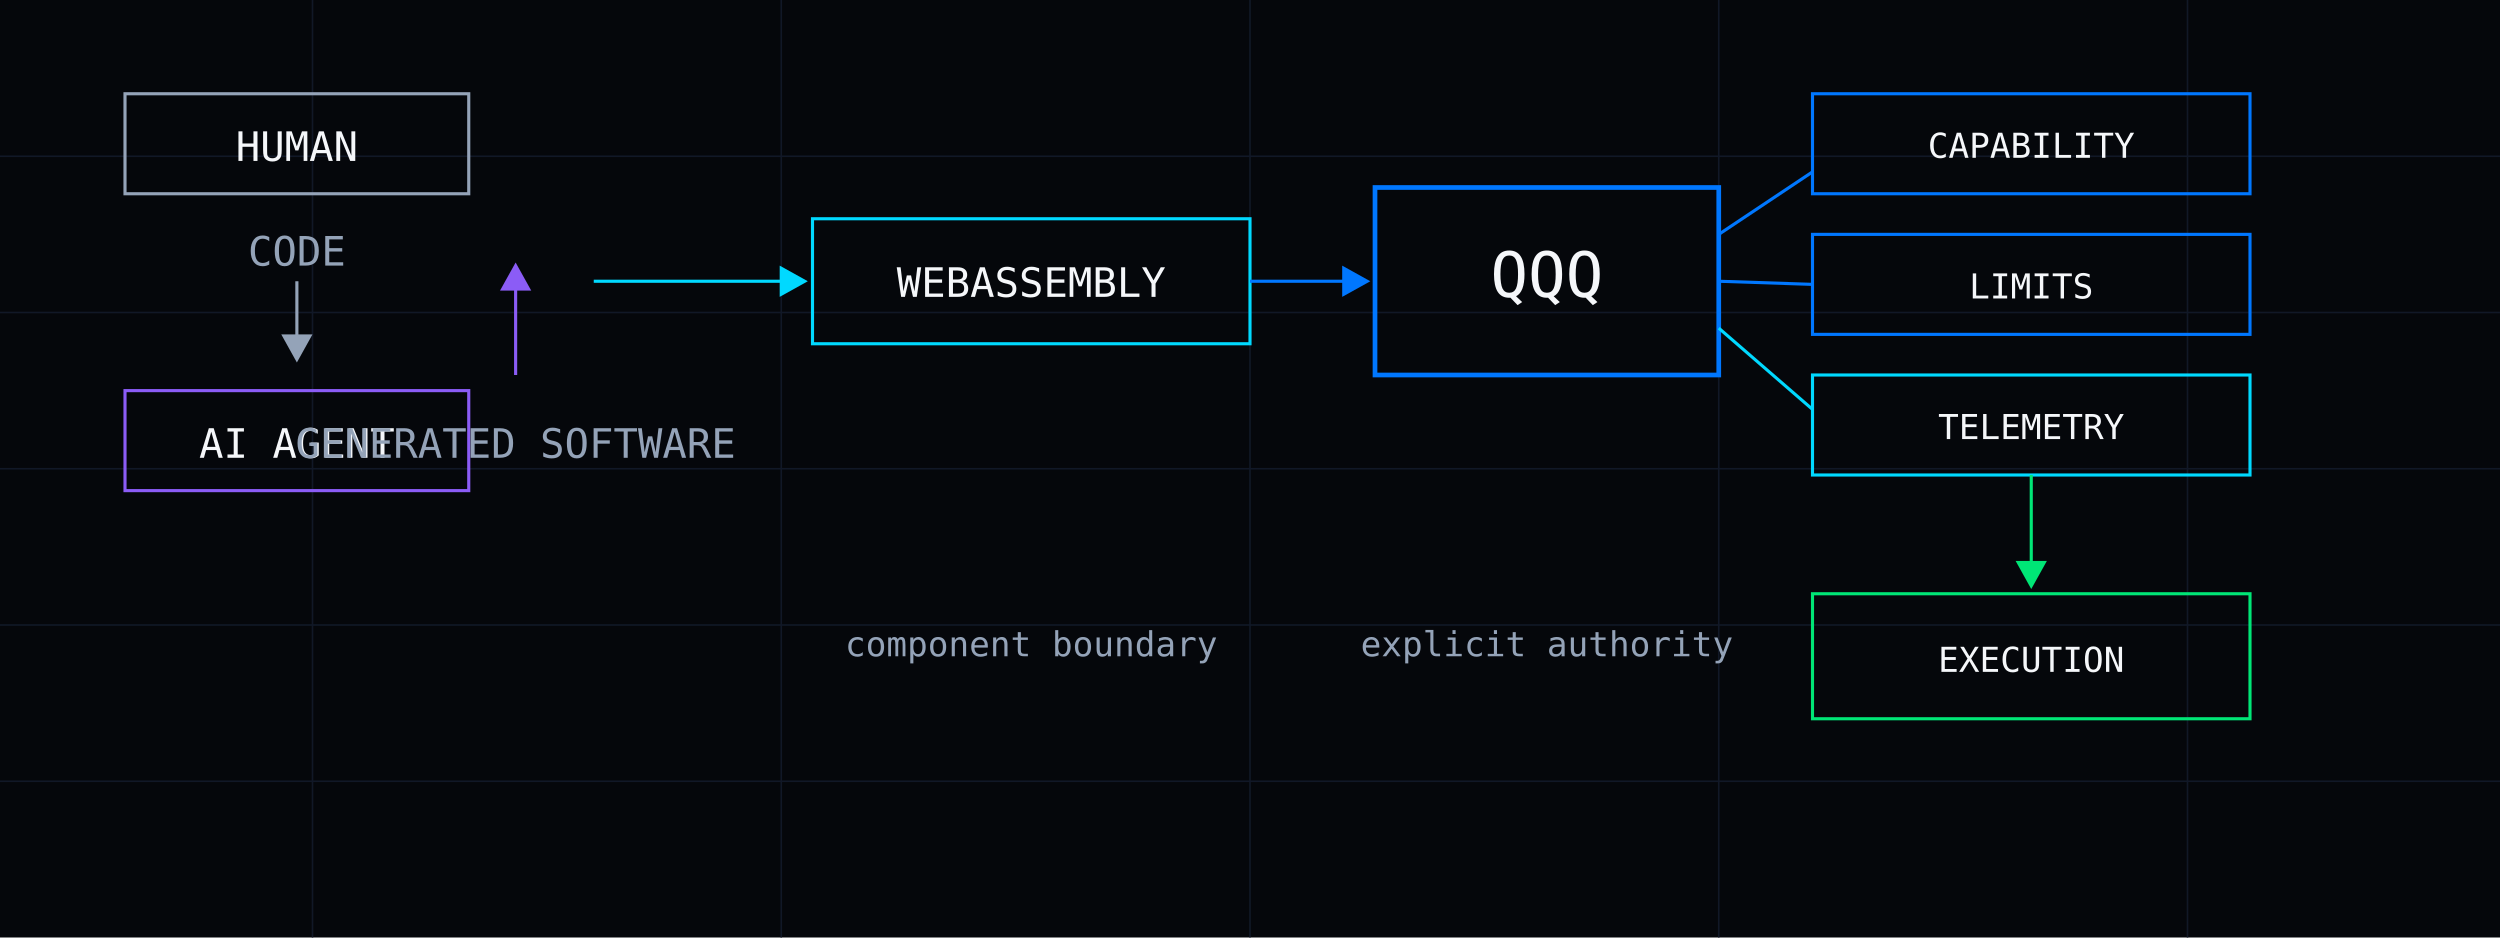
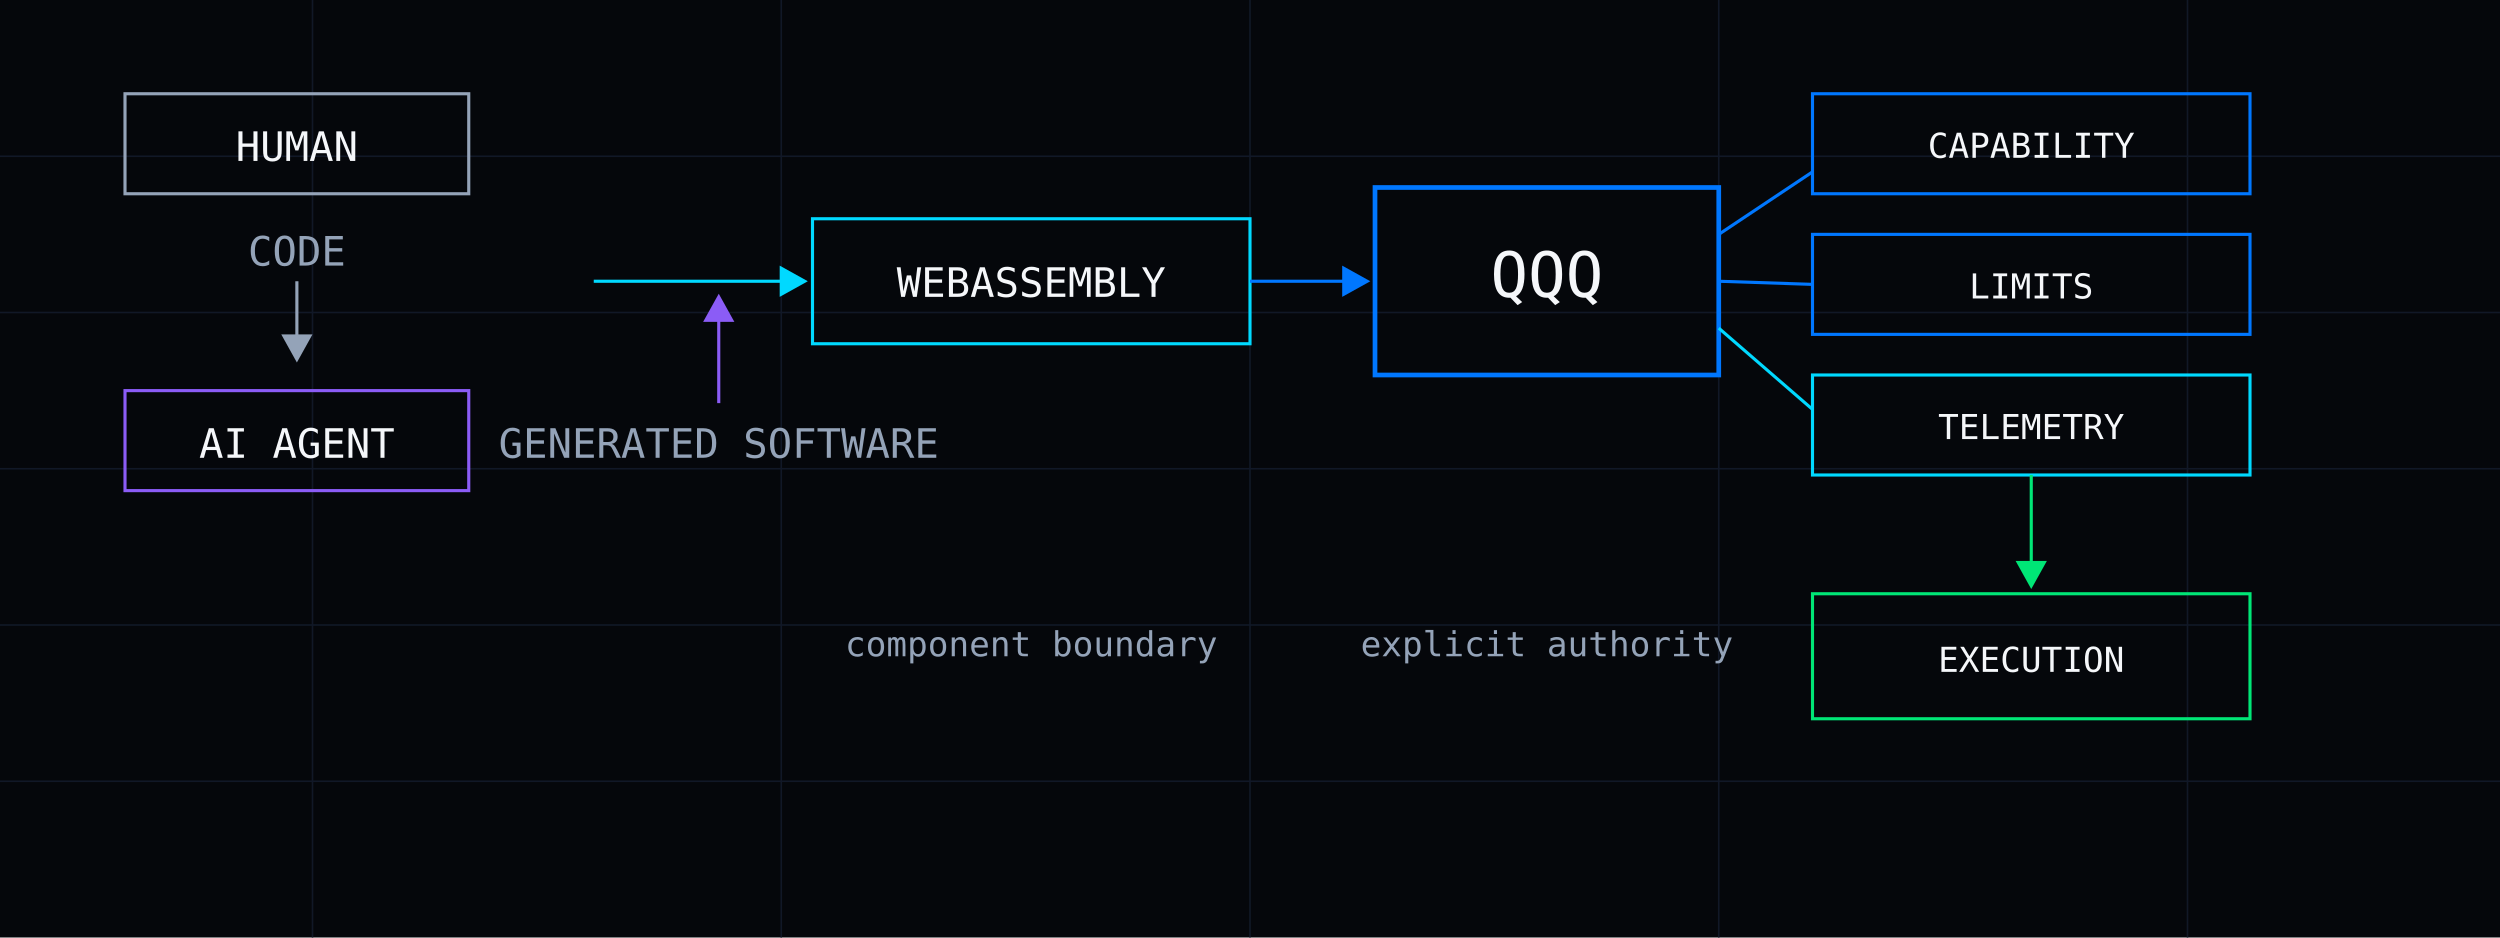
<svg xmlns="http://www.w3.org/2000/svg" viewBox="0 0 1600 600" font-family="ui-monospace, SFMono-Regular, Menlo, Monaco, Consolas, monospace">
  <rect width="1600" height="600" fill="#05070B" />
  <g stroke="#111827" stroke-width="1">
    <line x1="0" y1="100" x2="1600" y2="100" />
    <line x1="0" y1="200" x2="1600" y2="200" />
    <line x1="0" y1="300" x2="1600" y2="300" />
    <line x1="0" y1="400" x2="1600" y2="400" />
    <line x1="0" y1="500" x2="1600" y2="500" />
    <line x1="200" y1="0" x2="200" y2="600" />
    <line x1="500" y1="0" x2="500" y2="600" />
    <line x1="800" y1="0" x2="800" y2="600" />
    <line x1="1100" y1="0" x2="1100" y2="600" />
    <line x1="1400" y1="0" x2="1400" y2="600" />
  </g>
  <g font-size="26" text-anchor="middle">
    <rect x="80" y="60" width="220" height="64" fill="none" stroke="#94A3B8" stroke-width="2" />
    <text x="190" y="103" fill="#F5F7FA">HUMAN</text>
    <text x="190" y="170" fill="#94A3B8">CODE</text>
    <line x1="190" y1="180" x2="190" y2="220" stroke="#94A3B8" stroke-width="2" />
    <polygon points="190,232 180,214 200,214" fill="#94A3B8" />
    <rect x="80" y="250" width="220" height="64" fill="none" stroke="#8B5CF6" stroke-width="2" />
    <text x="190" y="293" fill="#F5F7FA">AI AGENT</text>
-     <text x="330" y="293" fill="#94A3B8">GENERATED SOFTWARE</text>
-     <line x1="330" y1="240" x2="330" y2="180" stroke="#8B5CF6" stroke-width="2" />
-     <polygon points="330,168 320,186 340,186" fill="#8B5CF6" />
+     <text x="460" y="293" fill="#94A3B8">GENERATED SOFTWARE</text>
+     <line x1="460" y1="258" x2="460" y2="200" stroke="#8B5CF6" stroke-width="2" />
+     <polygon points="460,188 450,206 470,206" fill="#8B5CF6" />
    <rect x="520" y="140" width="280" height="80" fill="none" stroke="#00D9FF" stroke-width="2" />
    <text x="660" y="190" fill="#F5F7FA">WEBASSEMBLY</text>
    <line x1="380" y1="180" x2="505" y2="180" stroke="#00D9FF" stroke-width="2" />
    <polygon points="517,180 499,170 499,190" fill="#00D9FF" />
    <rect x="880" y="120" width="220" height="120" fill="none" stroke="#0077FF" stroke-width="3" />
    <text x="990" y="190" fill="#F5F7FA" font-size="40">QQQ</text>
    <line x1="800" y1="180" x2="865" y2="180" stroke="#0077FF" stroke-width="2" />
    <polygon points="877,180 859,170 859,190" fill="#0077FF" />
    <g font-size="22">
      <rect x="1160" y="60" width="280" height="64" fill="none" stroke="#0077FF" stroke-width="2" />
      <text x="1300" y="101" fill="#F5F7FA">CAPABILITY</text>
      <rect x="1160" y="150" width="280" height="64" fill="none" stroke="#0077FF" stroke-width="2" />
      <text x="1300" y="191" fill="#F5F7FA">LIMITS</text>
      <rect x="1160" y="240" width="280" height="64" fill="none" stroke="#00D9FF" stroke-width="2" />
      <text x="1300" y="281" fill="#F5F7FA">TELEMETRY</text>
      <line x1="1100" y1="150" x2="1160" y2="110" stroke="#0077FF" stroke-width="2" />
      <line x1="1100" y1="180" x2="1160" y2="182" stroke="#0077FF" stroke-width="2" />
      <line x1="1100" y1="210" x2="1160" y2="262" stroke="#00D9FF" stroke-width="2" />
      <rect x="1160" y="380" width="280" height="80" fill="none" stroke="#00E676" stroke-width="2" />
      <text x="1300" y="430" fill="#F5F7FA">EXECUTION</text>
      <line x1="1300" y1="304" x2="1300" y2="365" stroke="#00E676" stroke-width="2" />
      <polygon points="1300,377 1290,359 1310,359" fill="#00E676" />
    </g>
    <text x="660" y="420" fill="#94A3B8" font-size="22">component boundary</text>
    <text x="990" y="420" fill="#94A3B8" font-size="22">explicit authority</text>
  </g>
</svg>
